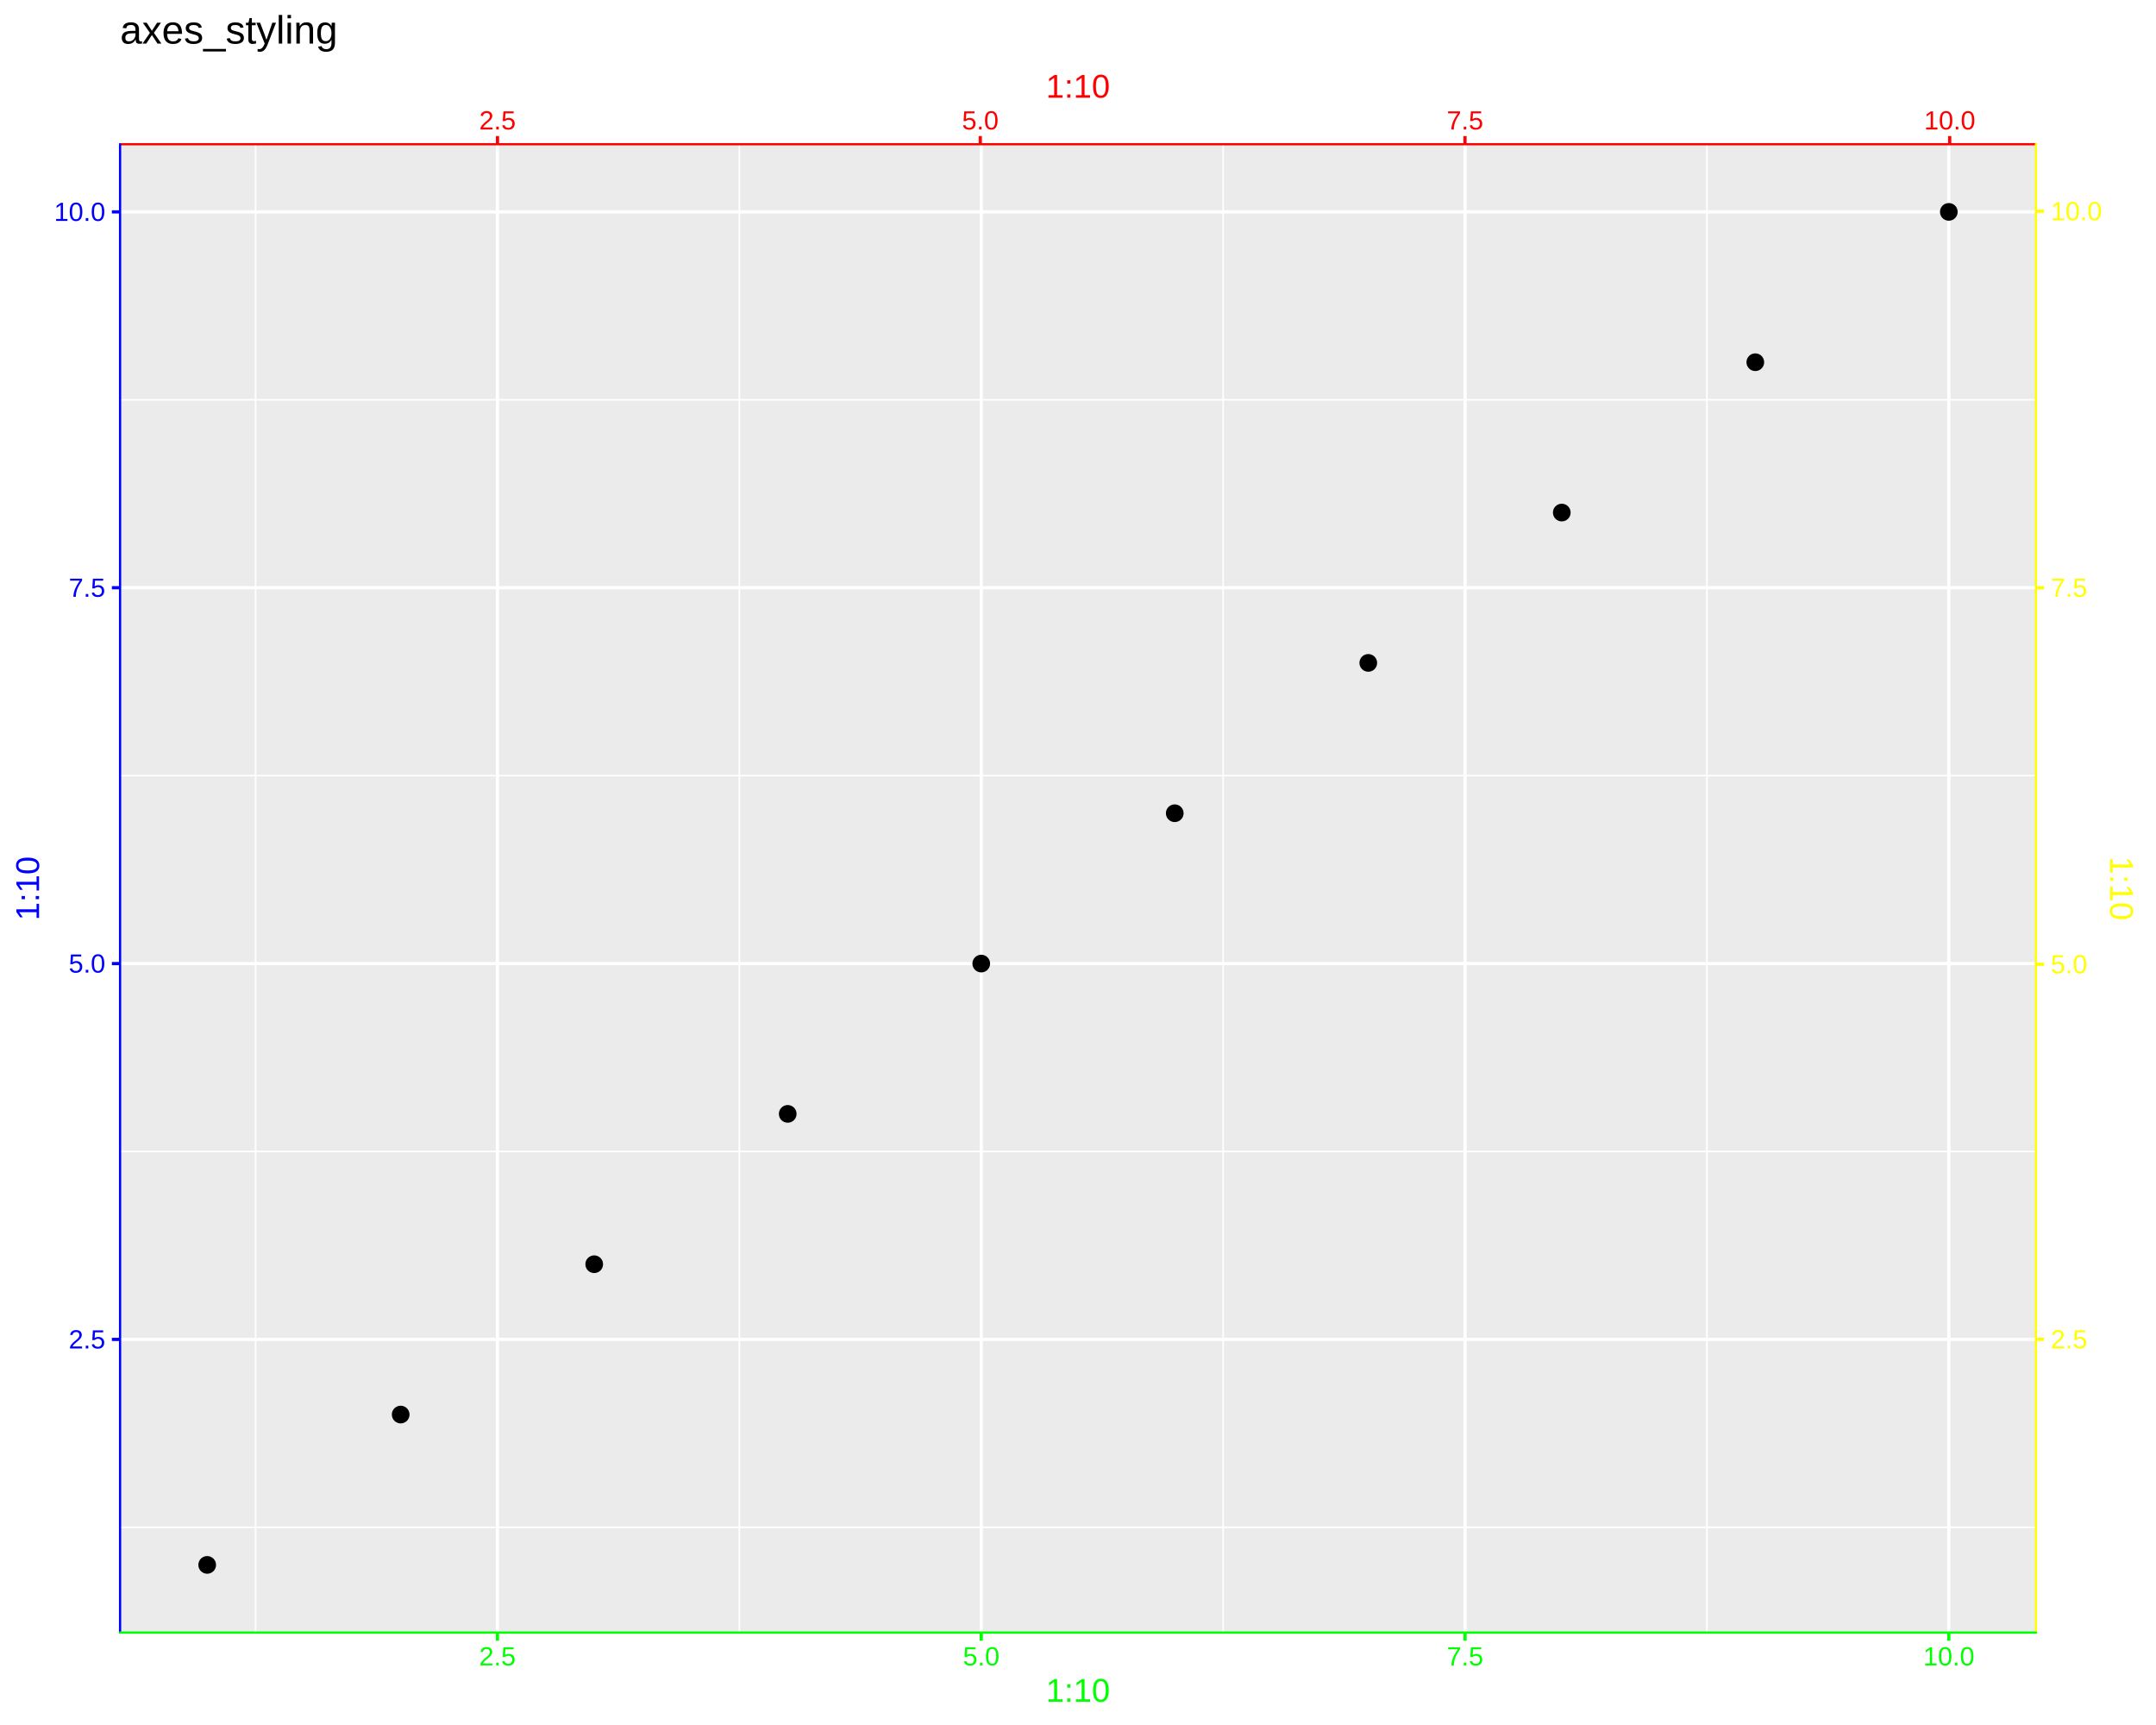
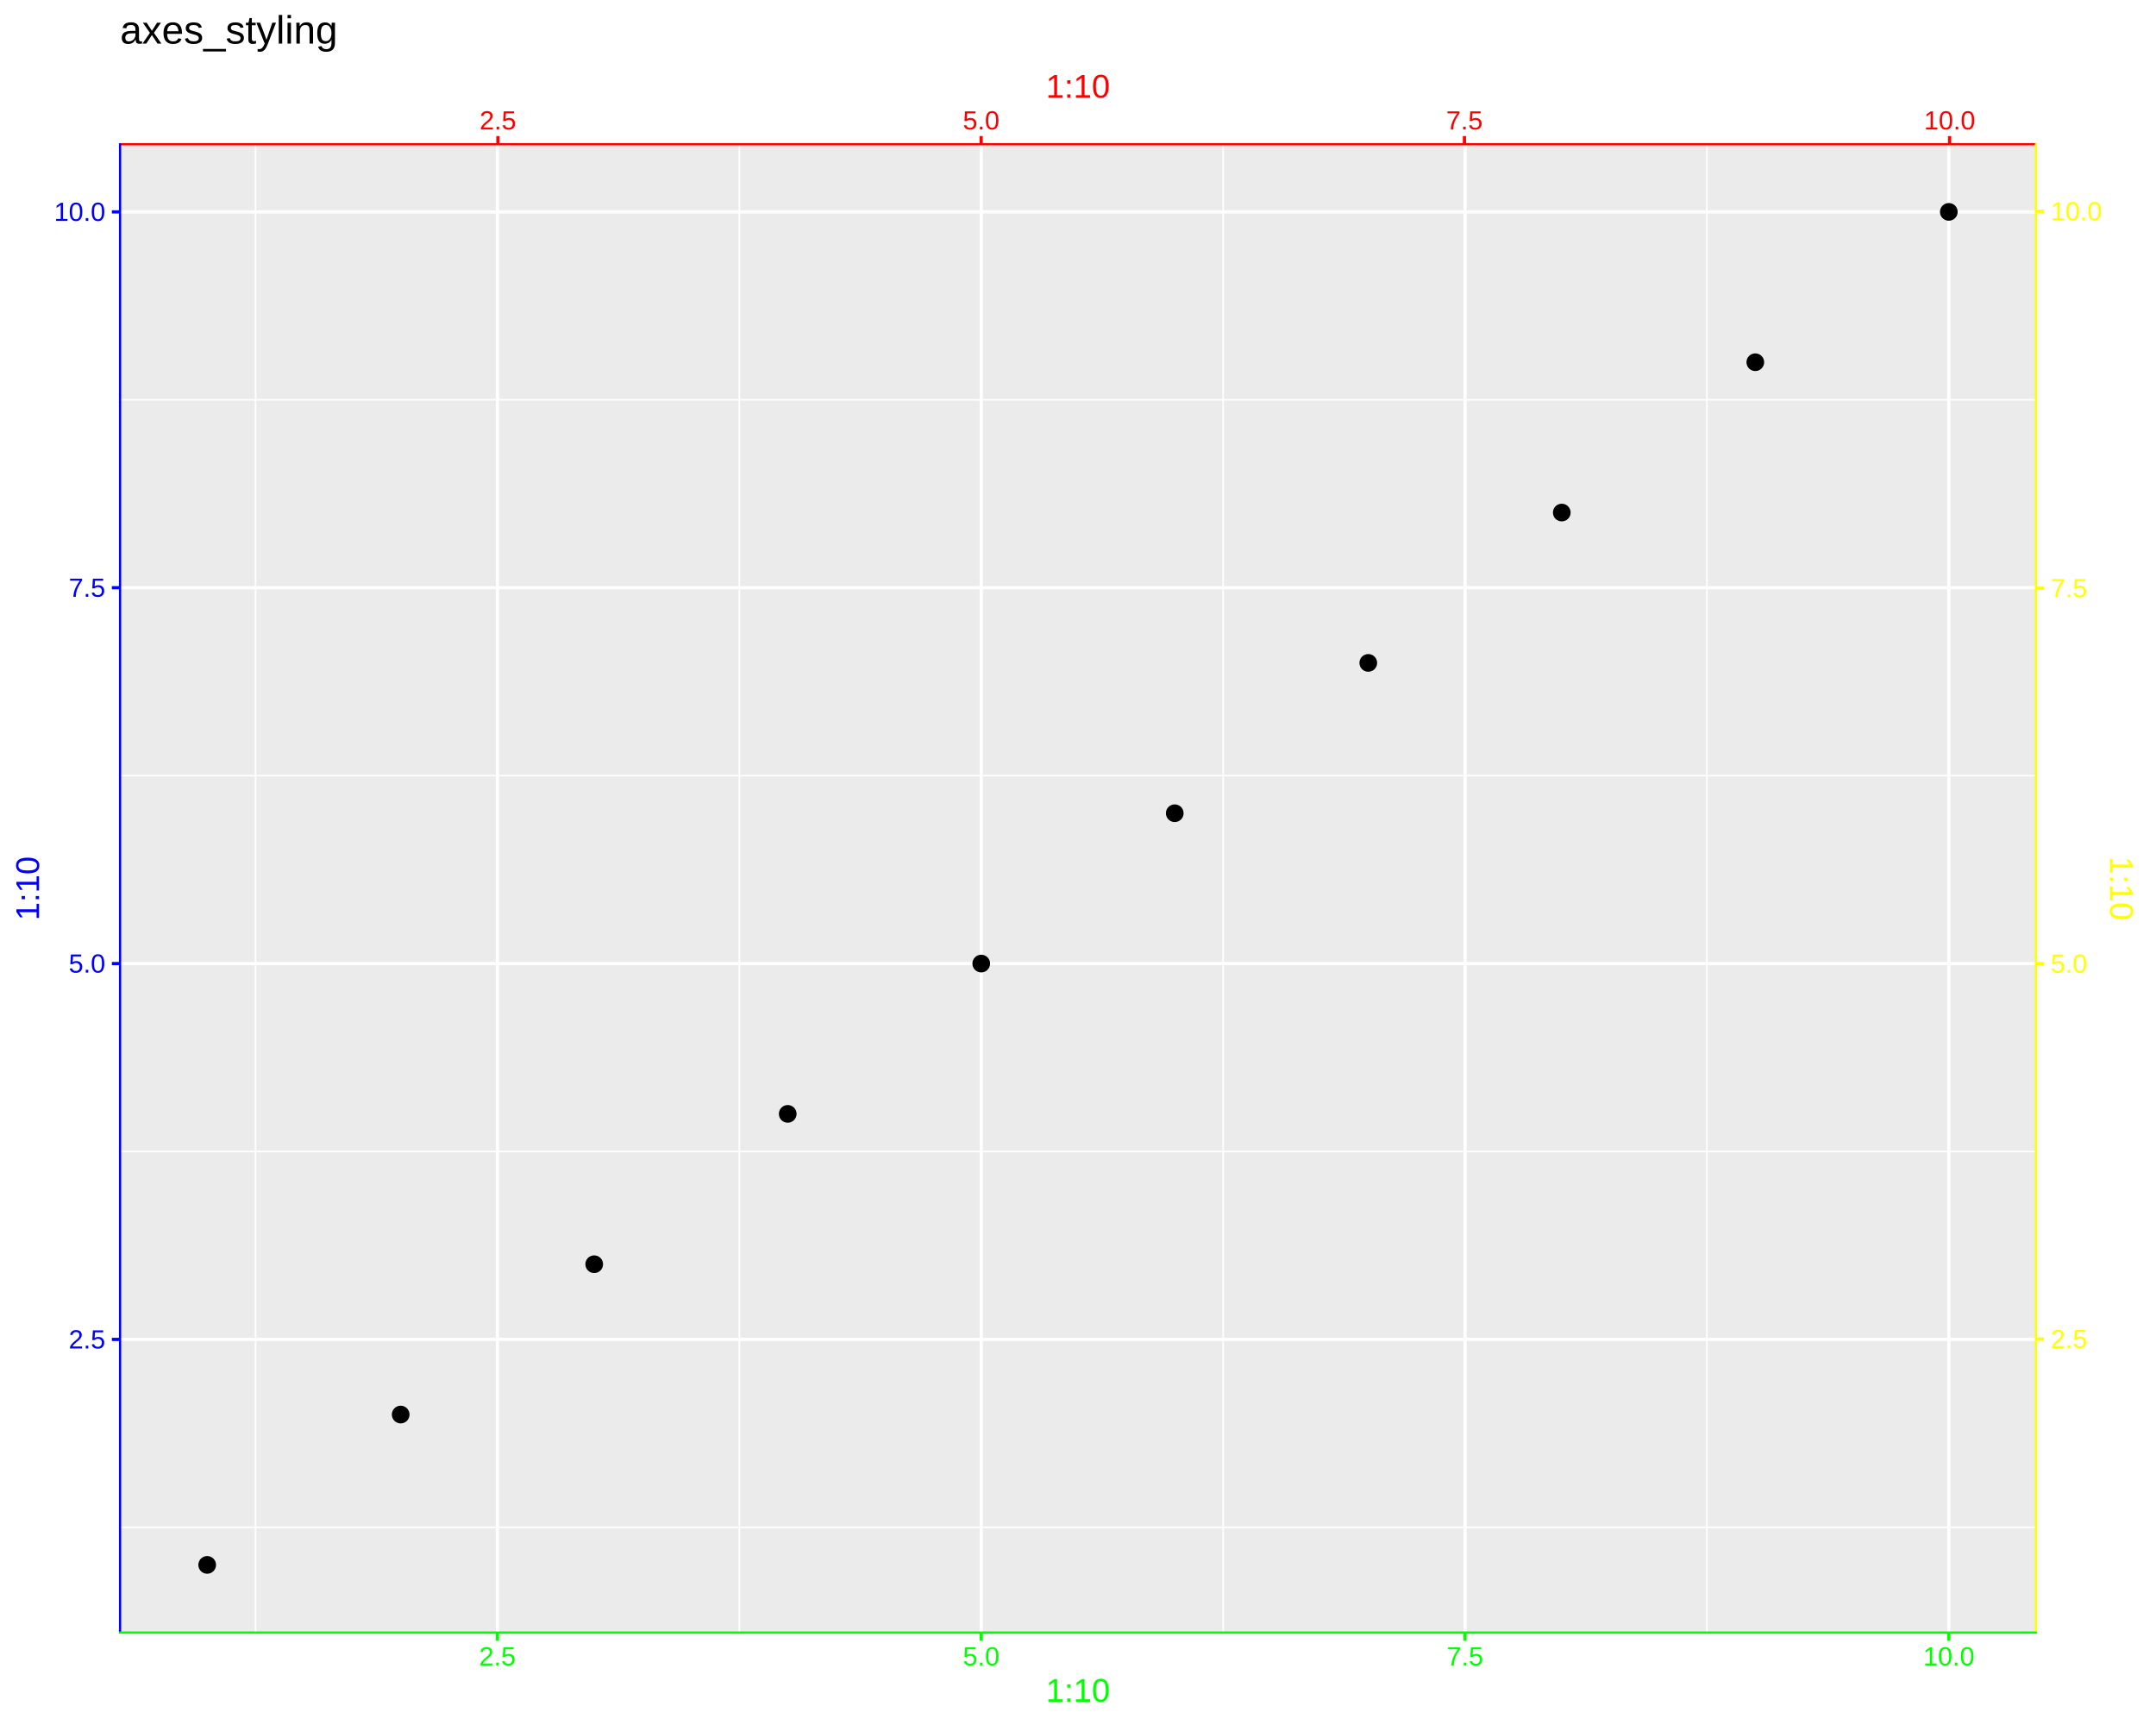
<svg xmlns="http://www.w3.org/2000/svg" viewBox="0 0 720.00 576.00">
  <defs>
    <style type="text/css">
    line, polyline, polygon, path, rect, circle {
      fill: none;
      stroke: #000000;
      stroke-linecap: round;
      stroke-linejoin: round;
      stroke-miterlimit: 10.00;
    }
  </style>
  </defs>
  <rect width="100%" height="100%" style="stroke: none; fill: #FFFFFF;" />
  <rect x="0.00" y="0.00" width="720.00" height="576.00" style="stroke-width: 1.07; stroke: #FFFFFF; fill: #FFFFFF;" />
  <defs>
    <clipPath id="cpNDAuMTB8Njc5LjkwfDU0NS4xM3w0OC4xNg==">
      <rect x="40.10" y="48.16" width="639.79" height="496.97" />
    </clipPath>
  </defs>
  <rect x="40.10" y="48.16" width="639.79" height="496.97" style="stroke-width: 1.07; stroke: none; fill: #EBEBEB;" clip-path="url(#cpNDAuMTB8Njc5LjkwfDU0NS4xM3w0OC4xNg==)" />
  <polyline points="40.10,509.99 679.90,509.99 " style="stroke-width: 0.53; stroke: #FFFFFF; stroke-linecap: butt;" clip-path="url(#cpNDAuMTB8Njc5LjkwfDU0NS4xM3w0OC4xNg==)" />
  <polyline points="40.10,384.49 679.90,384.49 " style="stroke-width: 0.53; stroke: #FFFFFF; stroke-linecap: butt;" clip-path="url(#cpNDAuMTB8Njc5LjkwfDU0NS4xM3w0OC4xNg==)" />
  <polyline points="40.10,259.00 679.90,259.00 " style="stroke-width: 0.53; stroke: #FFFFFF; stroke-linecap: butt;" clip-path="url(#cpNDAuMTB8Njc5LjkwfDU0NS4xM3w0OC4xNg==)" />
  <polyline points="40.10,133.50 679.90,133.50 " style="stroke-width: 0.53; stroke: #FFFFFF; stroke-linecap: butt;" clip-path="url(#cpNDAuMTB8Njc5LjkwfDU0NS4xM3w0OC4xNg==)" />
  <polyline points="85.34,545.13 85.34,48.16 " style="stroke-width: 0.53; stroke: #FFFFFF; stroke-linecap: butt;" clip-path="url(#cpNDAuMTB8Njc5LjkwfDU0NS4xM3w0OC4xNg==)" />
  <polyline points="246.91,545.13 246.91,48.16 " style="stroke-width: 0.53; stroke: #FFFFFF; stroke-linecap: butt;" clip-path="url(#cpNDAuMTB8Njc5LjkwfDU0NS4xM3w0OC4xNg==)" />
  <polyline points="408.47,545.13 408.47,48.16 " style="stroke-width: 0.53; stroke: #FFFFFF; stroke-linecap: butt;" clip-path="url(#cpNDAuMTB8Njc5LjkwfDU0NS4xM3w0OC4xNg==)" />
  <polyline points="570.03,545.13 570.03,48.16 " style="stroke-width: 0.53; stroke: #FFFFFF; stroke-linecap: butt;" clip-path="url(#cpNDAuMTB8Njc5LjkwfDU0NS4xM3w0OC4xNg==)" />
  <polyline points="40.10,447.24 679.90,447.24 " style="stroke-width: 1.07; stroke: #FFFFFF; stroke-linecap: butt;" clip-path="url(#cpNDAuMTB8Njc5LjkwfDU0NS4xM3w0OC4xNg==)" />
  <polyline points="40.10,321.75 679.90,321.75 " style="stroke-width: 1.07; stroke: #FFFFFF; stroke-linecap: butt;" clip-path="url(#cpNDAuMTB8Njc5LjkwfDU0NS4xM3w0OC4xNg==)" />
  <polyline points="40.10,196.25 679.90,196.25 " style="stroke-width: 1.07; stroke: #FFFFFF; stroke-linecap: butt;" clip-path="url(#cpNDAuMTB8Njc5LjkwfDU0NS4xM3w0OC4xNg==)" />
  <polyline points="40.10,70.75 679.90,70.75 " style="stroke-width: 1.07; stroke: #FFFFFF; stroke-linecap: butt;" clip-path="url(#cpNDAuMTB8Njc5LjkwfDU0NS4xM3w0OC4xNg==)" />
  <polyline points="166.12,545.13 166.12,48.16 " style="stroke-width: 1.07; stroke: #FFFFFF; stroke-linecap: butt;" clip-path="url(#cpNDAuMTB8Njc5LjkwfDU0NS4xM3w0OC4xNg==)" />
  <polyline points="327.69,545.13 327.69,48.16 " style="stroke-width: 1.07; stroke: #FFFFFF; stroke-linecap: butt;" clip-path="url(#cpNDAuMTB8Njc5LjkwfDU0NS4xM3w0OC4xNg==)" />
  <polyline points="489.25,545.13 489.25,48.16 " style="stroke-width: 1.07; stroke: #FFFFFF; stroke-linecap: butt;" clip-path="url(#cpNDAuMTB8Njc5LjkwfDU0NS4xM3w0OC4xNg==)" />
  <polyline points="650.81,545.13 650.81,48.16 " style="stroke-width: 1.07; stroke: #FFFFFF; stroke-linecap: butt;" clip-path="url(#cpNDAuMTB8Njc5LjkwfDU0NS4xM3w0OC4xNg==)" />
  <circle cx="69.19" cy="522.54" r="1.95pt" style="stroke-width: 0.71; fill: #000000;" clip-path="url(#cpNDAuMTB8Njc5LjkwfDU0NS4xM3w0OC4xNg==)" />
  <circle cx="133.81" cy="472.34" r="1.95pt" style="stroke-width: 0.71; fill: #000000;" clip-path="url(#cpNDAuMTB8Njc5LjkwfDU0NS4xM3w0OC4xNg==)" />
  <circle cx="198.44" cy="422.14" r="1.95pt" style="stroke-width: 0.71; fill: #000000;" clip-path="url(#cpNDAuMTB8Njc5LjkwfDU0NS4xM3w0OC4xNg==)" />
  <circle cx="263.06" cy="371.94" r="1.95pt" style="stroke-width: 0.71; fill: #000000;" clip-path="url(#cpNDAuMTB8Njc5LjkwfDU0NS4xM3w0OC4xNg==)" />
  <circle cx="327.69" cy="321.75" r="1.95pt" style="stroke-width: 0.71; fill: #000000;" clip-path="url(#cpNDAuMTB8Njc5LjkwfDU0NS4xM3w0OC4xNg==)" />
  <circle cx="392.31" cy="271.55" r="1.95pt" style="stroke-width: 0.71; fill: #000000;" clip-path="url(#cpNDAuMTB8Njc5LjkwfDU0NS4xM3w0OC4xNg==)" />
  <circle cx="456.94" cy="221.35" r="1.95pt" style="stroke-width: 0.71; fill: #000000;" clip-path="url(#cpNDAuMTB8Njc5LjkwfDU0NS4xM3w0OC4xNg==)" />
  <circle cx="521.56" cy="171.15" r="1.95pt" style="stroke-width: 0.71; fill: #000000;" clip-path="url(#cpNDAuMTB8Njc5LjkwfDU0NS4xM3w0OC4xNg==)" />
  <circle cx="586.19" cy="120.95" r="1.95pt" style="stroke-width: 0.71; fill: #000000;" clip-path="url(#cpNDAuMTB8Njc5LjkwfDU0NS4xM3w0OC4xNg==)" />
  <circle cx="650.81" cy="70.75" r="1.95pt" style="stroke-width: 0.71; fill: #000000;" clip-path="url(#cpNDAuMTB8Njc5LjkwfDU0NS4xM3w0OC4xNg==)" />
  <defs>
    <clipPath id="cpMC4wMHw3MjAuMDB8NTc2LjAwfDAuMDA=">
      <rect x="0.00" y="0.00" width="720.00" height="576.00" />
    </clipPath>
  </defs>
  <polyline points="40.10,48.16 679.90,48.16 " style="stroke-width: 0.75; stroke: #FF0000;" clip-path="url(#cpMC4wMHw3MjAuMDB8NTc2LjAwfDAuMDA=)" />
  <g clip-path="url(#cpMC4wMHw3MjAuMDB8NTc2LjAwfDAuMDA=)">
-     <text x="160.03" y="43.23" style="font-size: 8.80px; fill: #FF0000; font-family: Liberation Sans;" textLength="12.22px" lengthAdjust="spacingAndGlyphs">2.5</text>
+     <text x="160.16" y="43.23" style="font-size: 8.80px; fill: #FF0000; font-family: Liberation Sans;" textLength="12.22px" lengthAdjust="spacingAndGlyphs">2.5</text>
  </g>
  <g clip-path="url(#cpMC4wMHw3MjAuMDB8NTc2LjAwfDAuMDA=)">
-     <text x="321.26" y="43.23" style="font-size: 8.80px; fill: #FF0000; font-family: Liberation Sans;" textLength="12.22px" lengthAdjust="spacingAndGlyphs">5.0</text>
+     <text x="321.55" y="43.23" style="font-size: 8.80px; fill: #FF0000; font-family: Liberation Sans;" textLength="12.22px" lengthAdjust="spacingAndGlyphs">5.0</text>
  </g>
  <g clip-path="url(#cpMC4wMHw3MjAuMDB8NTc2LjAwfDAuMDA=)">
-     <text x="483.13" y="43.23" style="font-size: 8.80px; fill: #FF0000; font-family: Liberation Sans;" textLength="12.22px" lengthAdjust="spacingAndGlyphs">7.5</text>
+     <text x="482.94" y="43.23" style="font-size: 8.80px; fill: #FF0000; font-family: Liberation Sans;" textLength="12.22px" lengthAdjust="spacingAndGlyphs">7.5</text>
  </g>
  <g clip-path="url(#cpMC4wMHw3MjAuMDB8NTc2LjAwfDAuMDA=)">
-     <text x="642.55" y="43.23" style="font-size: 8.80px; fill: #FF0000; font-family: Liberation Sans;" textLength="17.11px" lengthAdjust="spacingAndGlyphs">10.0</text>
+     <text x="642.52" y="43.23" style="font-size: 8.80px; fill: #FF0000; font-family: Liberation Sans;" textLength="17.11px" lengthAdjust="spacingAndGlyphs">10.0</text>
  </g>
-   <polyline points="166.14,48.16 166.14,45.42 " style="stroke-width: 1.07; stroke: #FF0000; stroke-linecap: butt;" clip-path="url(#cpMC4wMHw3MjAuMDB8NTc2LjAwfDAuMDA=)" />
-   <polyline points="327.37,48.16 327.37,45.42 " style="stroke-width: 1.07; stroke: #FF0000; stroke-linecap: butt;" clip-path="url(#cpMC4wMHw3MjAuMDB8NTc2LjAwfDAuMDA=)" />
-   <polyline points="489.24,48.16 489.24,45.42 " style="stroke-width: 1.07; stroke: #FF0000; stroke-linecap: butt;" clip-path="url(#cpMC4wMHw3MjAuMDB8NTc2LjAwfDAuMDA=)" />
-   <polyline points="651.11,48.16 651.11,45.42 " style="stroke-width: 1.07; stroke: #FF0000; stroke-linecap: butt;" clip-path="url(#cpMC4wMHw3MjAuMDB8NTc2LjAwfDAuMDA=)" />
+   <polyline points="166.27,48.16 166.27,45.42 " style="stroke-width: 1.07; stroke: #FF0000; stroke-linecap: butt;" clip-path="url(#cpMC4wMHw3MjAuMDB8NTc2LjAwfDAuMDA=)" />
+   <polyline points="327.66,48.16 327.66,45.42 " style="stroke-width: 1.07; stroke: #FF0000; stroke-linecap: butt;" clip-path="url(#cpMC4wMHw3MjAuMDB8NTc2LjAwfDAuMDA=)" />
+   <polyline points="489.05,48.16 489.05,45.42 " style="stroke-width: 1.07; stroke: #FF0000; stroke-linecap: butt;" clip-path="url(#cpMC4wMHw3MjAuMDB8NTc2LjAwfDAuMDA=)" />
+   <polyline points="651.08,48.16 651.08,45.42 " style="stroke-width: 1.07; stroke: #FF0000; stroke-linecap: butt;" clip-path="url(#cpMC4wMHw3MjAuMDB8NTc2LjAwfDAuMDA=)" />
  <polyline points="40.10,545.13 40.10,48.16 " style="stroke-width: 0.75; stroke: #0000FF;" clip-path="url(#cpMC4wMHw3MjAuMDB8NTc2LjAwfDAuMDA=)" />
  <g clip-path="url(#cpMC4wMHw3MjAuMDB8NTc2LjAwfDAuMDA=)">
    <text x="22.95" y="450.27" style="font-size: 8.80px; fill: #0000FF; font-family: Liberation Sans;" textLength="12.22px" lengthAdjust="spacingAndGlyphs">2.5</text>
  </g>
  <g clip-path="url(#cpMC4wMHw3MjAuMDB8NTc2LjAwfDAuMDA=)">
    <text x="22.95" y="324.77" style="font-size: 8.80px; fill: #0000FF; font-family: Liberation Sans;" textLength="12.22px" lengthAdjust="spacingAndGlyphs">5.0</text>
  </g>
  <g clip-path="url(#cpMC4wMHw3MjAuMDB8NTc2LjAwfDAuMDA=)">
    <text x="22.95" y="199.27" style="font-size: 8.80px; fill: #0000FF; font-family: Liberation Sans;" textLength="12.22px" lengthAdjust="spacingAndGlyphs">7.5</text>
  </g>
  <g clip-path="url(#cpMC4wMHw3MjAuMDB8NTc2LjAwfDAuMDA=)">
    <text x="18.06" y="73.77" style="font-size: 8.80px; fill: #0000FF; font-family: Liberation Sans;" textLength="17.11px" lengthAdjust="spacingAndGlyphs">10.0</text>
  </g>
  <polyline points="37.36,447.24 40.10,447.24 " style="stroke-width: 1.07; stroke: #0000FF; stroke-linecap: butt;" clip-path="url(#cpMC4wMHw3MjAuMDB8NTc2LjAwfDAuMDA=)" />
  <polyline points="37.36,321.75 40.10,321.75 " style="stroke-width: 1.07; stroke: #0000FF; stroke-linecap: butt;" clip-path="url(#cpMC4wMHw3MjAuMDB8NTc2LjAwfDAuMDA=)" />
  <polyline points="37.36,196.25 40.10,196.25 " style="stroke-width: 1.07; stroke: #0000FF; stroke-linecap: butt;" clip-path="url(#cpMC4wMHw3MjAuMDB8NTc2LjAwfDAuMDA=)" />
  <polyline points="37.36,70.75 40.10,70.75 " style="stroke-width: 1.07; stroke: #0000FF; stroke-linecap: butt;" clip-path="url(#cpMC4wMHw3MjAuMDB8NTc2LjAwfDAuMDA=)" />
  <polyline points="679.90,545.13 679.90,48.16 " style="stroke-width: 0.75; stroke: #FFFF00;" clip-path="url(#cpMC4wMHw3MjAuMDB8NTc2LjAwfDAuMDA=)" />
-   <polyline points="679.90,447.23 682.64,447.23 " style="stroke-width: 1.07; stroke: #FFFF00; stroke-linecap: butt;" clip-path="url(#cpMC4wMHw3MjAuMDB8NTc2LjAwfDAuMDA=)" />
-   <polyline points="679.90,321.99 682.64,321.99 " style="stroke-width: 1.07; stroke: #FFFF00; stroke-linecap: butt;" clip-path="url(#cpMC4wMHw3MjAuMDB8NTc2LjAwfDAuMDA=)" />
-   <polyline points="679.90,196.26 682.64,196.26 " style="stroke-width: 1.07; stroke: #FFFF00; stroke-linecap: butt;" clip-path="url(#cpMC4wMHw3MjAuMDB8NTc2LjAwfDAuMDA=)" />
-   <polyline points="679.90,70.53 682.64,70.53 " style="stroke-width: 1.07; stroke: #FFFF00; stroke-linecap: butt;" clip-path="url(#cpMC4wMHw3MjAuMDB8NTc2LjAwfDAuMDA=)" />
+   <polyline points="679.90,447.13 682.64,447.13 " style="stroke-width: 1.07; stroke: #FFFF00; stroke-linecap: butt;" clip-path="url(#cpMC4wMHw3MjAuMDB8NTc2LjAwfDAuMDA=)" />
+   <polyline points="679.90,321.77 682.64,321.77 " style="stroke-width: 1.07; stroke: #FFFF00; stroke-linecap: butt;" clip-path="url(#cpMC4wMHw3MjAuMDB8NTc2LjAwfDAuMDA=)" />
+   <polyline points="679.90,196.41 682.64,196.41 " style="stroke-width: 1.07; stroke: #FFFF00; stroke-linecap: butt;" clip-path="url(#cpMC4wMHw3MjAuMDB8NTc2LjAwfDAuMDA=)" />
+   <polyline points="679.90,70.55 682.64,70.55 " style="stroke-width: 1.07; stroke: #FFFF00; stroke-linecap: butt;" clip-path="url(#cpMC4wMHw3MjAuMDB8NTc2LjAwfDAuMDA=)" />
  <g clip-path="url(#cpMC4wMHw3MjAuMDB8NTc2LjAwfDAuMDA=)">
-     <text x="684.83" y="450.25" style="font-size: 8.80px; fill: #FFFF00; font-family: Liberation Sans;" textLength="12.22px" lengthAdjust="spacingAndGlyphs">2.5</text>
+     <text x="684.83" y="450.15" style="font-size: 8.80px; fill: #FFFF00; font-family: Liberation Sans;" textLength="12.22px" lengthAdjust="spacingAndGlyphs">2.5</text>
  </g>
  <g clip-path="url(#cpMC4wMHw3MjAuMDB8NTc2LjAwfDAuMDA=)">
-     <text x="684.83" y="325.01" style="font-size: 8.80px; fill: #FFFF00; font-family: Liberation Sans;" textLength="12.22px" lengthAdjust="spacingAndGlyphs">5.0</text>
+     <text x="684.83" y="324.79" style="font-size: 8.80px; fill: #FFFF00; font-family: Liberation Sans;" textLength="12.22px" lengthAdjust="spacingAndGlyphs">5.0</text>
  </g>
  <g clip-path="url(#cpMC4wMHw3MjAuMDB8NTc2LjAwfDAuMDA=)">
-     <text x="684.83" y="199.28" style="font-size: 8.80px; fill: #FFFF00; font-family: Liberation Sans;" textLength="12.22px" lengthAdjust="spacingAndGlyphs">7.5</text>
+     <text x="684.83" y="199.43" style="font-size: 8.80px; fill: #FFFF00; font-family: Liberation Sans;" textLength="12.22px" lengthAdjust="spacingAndGlyphs">7.5</text>
  </g>
  <g clip-path="url(#cpMC4wMHw3MjAuMDB8NTc2LjAwfDAuMDA=)">
-     <text x="684.83" y="73.55" style="font-size: 8.80px; fill: #FFFF00; font-family: Liberation Sans;" textLength="17.11px" lengthAdjust="spacingAndGlyphs">10.0</text>
+     <text x="684.83" y="73.57" style="font-size: 8.80px; fill: #FFFF00; font-family: Liberation Sans;" textLength="17.11px" lengthAdjust="spacingAndGlyphs">10.0</text>
  </g>
  <polyline points="40.10,545.13 679.90,545.13 " style="stroke-width: 0.75; stroke: #00FF00;" clip-path="url(#cpMC4wMHw3MjAuMDB8NTc2LjAwfDAuMDA=)" />
  <polyline points="166.12,547.87 166.12,545.13 " style="stroke-width: 1.07; stroke: #00FF00; stroke-linecap: butt;" clip-path="url(#cpMC4wMHw3MjAuMDB8NTc2LjAwfDAuMDA=)" />
  <polyline points="327.69,547.87 327.69,545.13 " style="stroke-width: 1.07; stroke: #00FF00; stroke-linecap: butt;" clip-path="url(#cpMC4wMHw3MjAuMDB8NTc2LjAwfDAuMDA=)" />
  <polyline points="489.25,547.87 489.25,545.13 " style="stroke-width: 1.07; stroke: #00FF00; stroke-linecap: butt;" clip-path="url(#cpMC4wMHw3MjAuMDB8NTc2LjAwfDAuMDA=)" />
  <polyline points="650.81,547.87 650.81,545.13 " style="stroke-width: 1.07; stroke: #00FF00; stroke-linecap: butt;" clip-path="url(#cpMC4wMHw3MjAuMDB8NTc2LjAwfDAuMDA=)" />
  <g clip-path="url(#cpMC4wMHw3MjAuMDB8NTc2LjAwfDAuMDA=)">
    <text x="160.01" y="556.11" style="font-size: 8.80px; fill: #00FF00; font-family: Liberation Sans;" textLength="12.22px" lengthAdjust="spacingAndGlyphs">2.5</text>
  </g>
  <g clip-path="url(#cpMC4wMHw3MjAuMDB8NTc2LjAwfDAuMDA=)">
    <text x="321.58" y="556.11" style="font-size: 8.80px; fill: #00FF00; font-family: Liberation Sans;" textLength="12.22px" lengthAdjust="spacingAndGlyphs">5.0</text>
  </g>
  <g clip-path="url(#cpMC4wMHw3MjAuMDB8NTc2LjAwfDAuMDA=)">
    <text x="483.14" y="556.11" style="font-size: 8.80px; fill: #00FF00; font-family: Liberation Sans;" textLength="12.22px" lengthAdjust="spacingAndGlyphs">7.5</text>
  </g>
  <g clip-path="url(#cpMC4wMHw3MjAuMDB8NTc2LjAwfDAuMDA=)">
    <text x="642.26" y="556.11" style="font-size: 8.80px; fill: #00FF00; font-family: Liberation Sans;" textLength="17.11px" lengthAdjust="spacingAndGlyphs">10.0</text>
  </g>
  <g clip-path="url(#cpMC4wMHw3MjAuMDB8NTc2LjAwfDAuMDA=)">
    <text x="349.28" y="32.62" style="font-size: 11.00px; fill: #FF0000; font-family: Liberation Sans;" textLength="21.44px" lengthAdjust="spacingAndGlyphs">1:10</text>
  </g>
  <g clip-path="url(#cpMC4wMHw3MjAuMDB8NTc2LjAwfDAuMDA=)">
    <text x="349.28" y="568.24" style="font-size: 11.00px; fill: #00FF00; font-family: Liberation Sans;" textLength="21.44px" lengthAdjust="spacingAndGlyphs">1:10</text>
  </g>
  <g clip-path="url(#cpMC4wMHw3MjAuMDB8NTc2LjAwfDAuMDA=)">
    <text transform="translate(13.04,307.36) rotate(-90)" style="font-size: 11.00px; fill: #0000FF; font-family: Liberation Sans;" textLength="21.44px" lengthAdjust="spacingAndGlyphs">1:10</text>
  </g>
  <g clip-path="url(#cpMC4wMHw3MjAuMDB8NTc2LjAwfDAuMDA=)">
    <text transform="translate(704.68,285.93) rotate(90)" style="font-size: 11.00px; fill: #FFFF00; font-family: Liberation Sans;" textLength="21.44px" lengthAdjust="spacingAndGlyphs">1:10</text>
  </g>
  <g clip-path="url(#cpMC4wMHw3MjAuMDB8NTc2LjAwfDAuMDA=)">
    <text x="40.10" y="14.56" style="font-size: 13.20px; font-family: Liberation Sans;" textLength="72.55px" lengthAdjust="spacingAndGlyphs">axes_styling</text>
  </g>
</svg>
